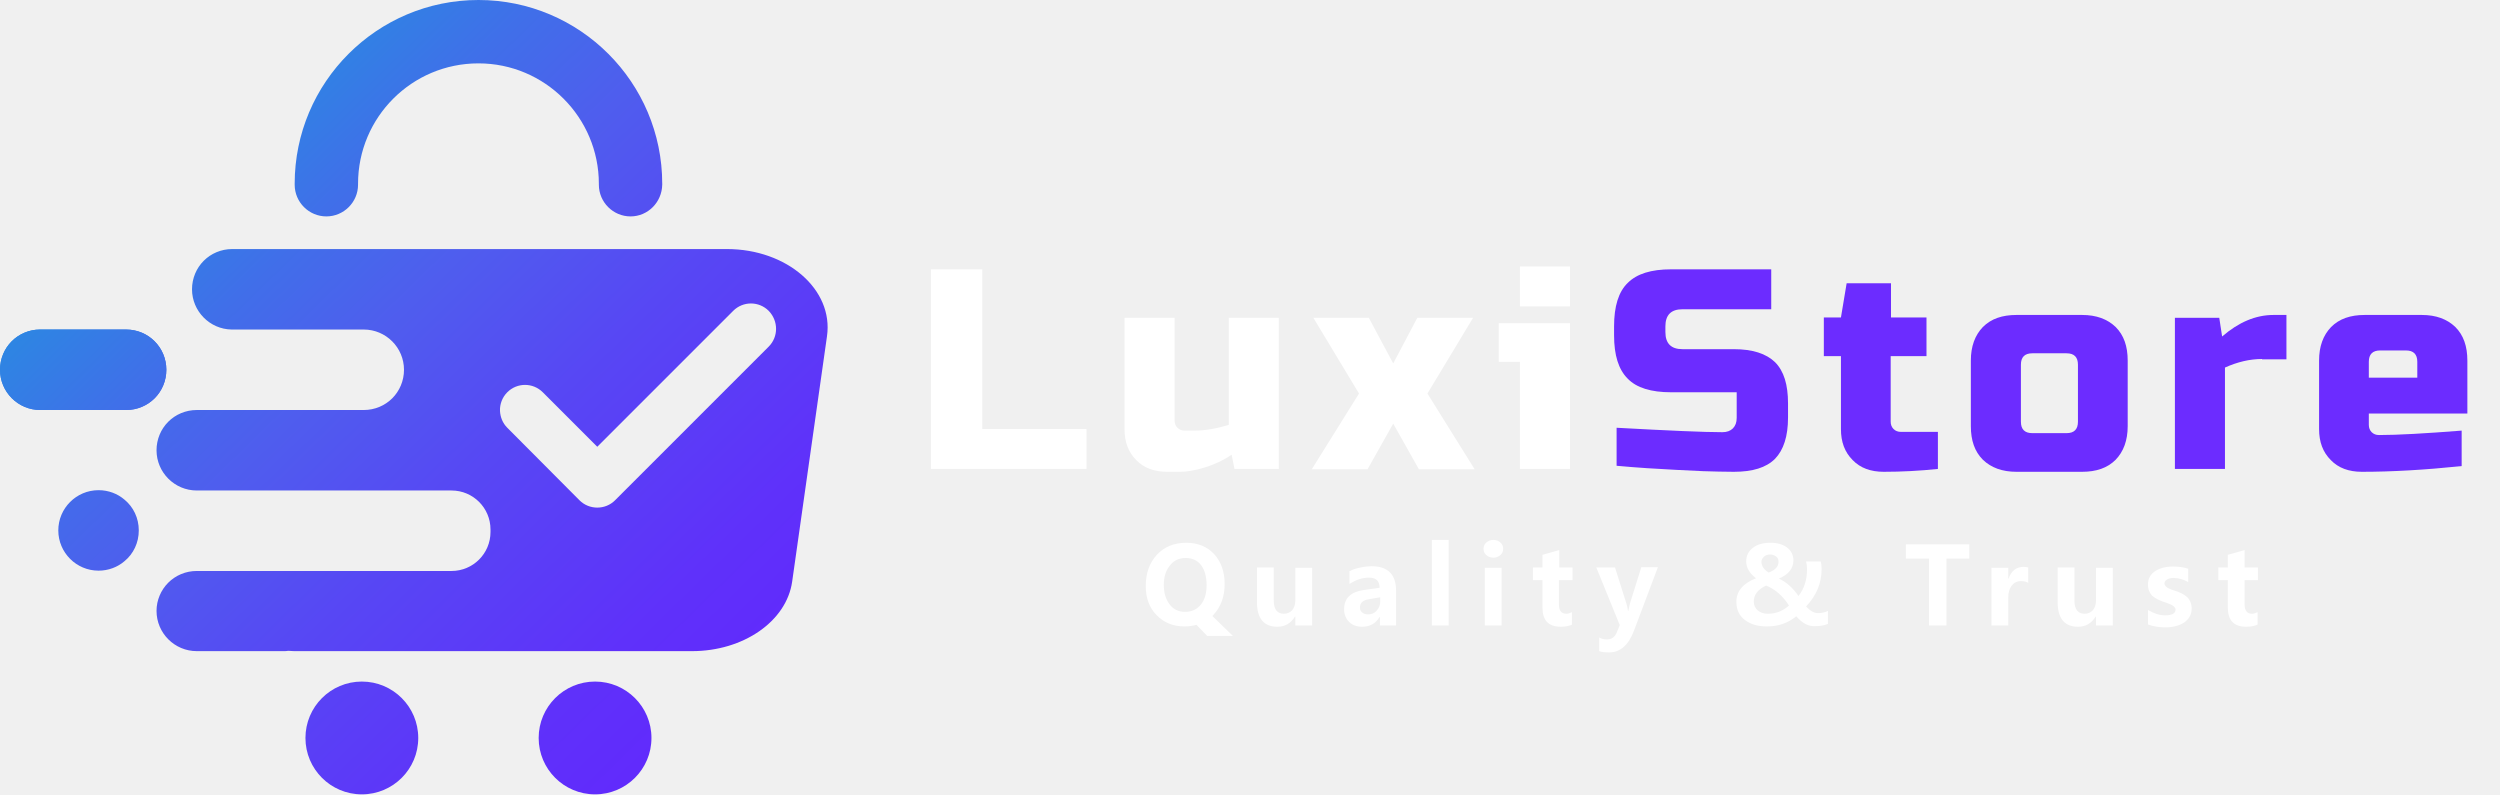
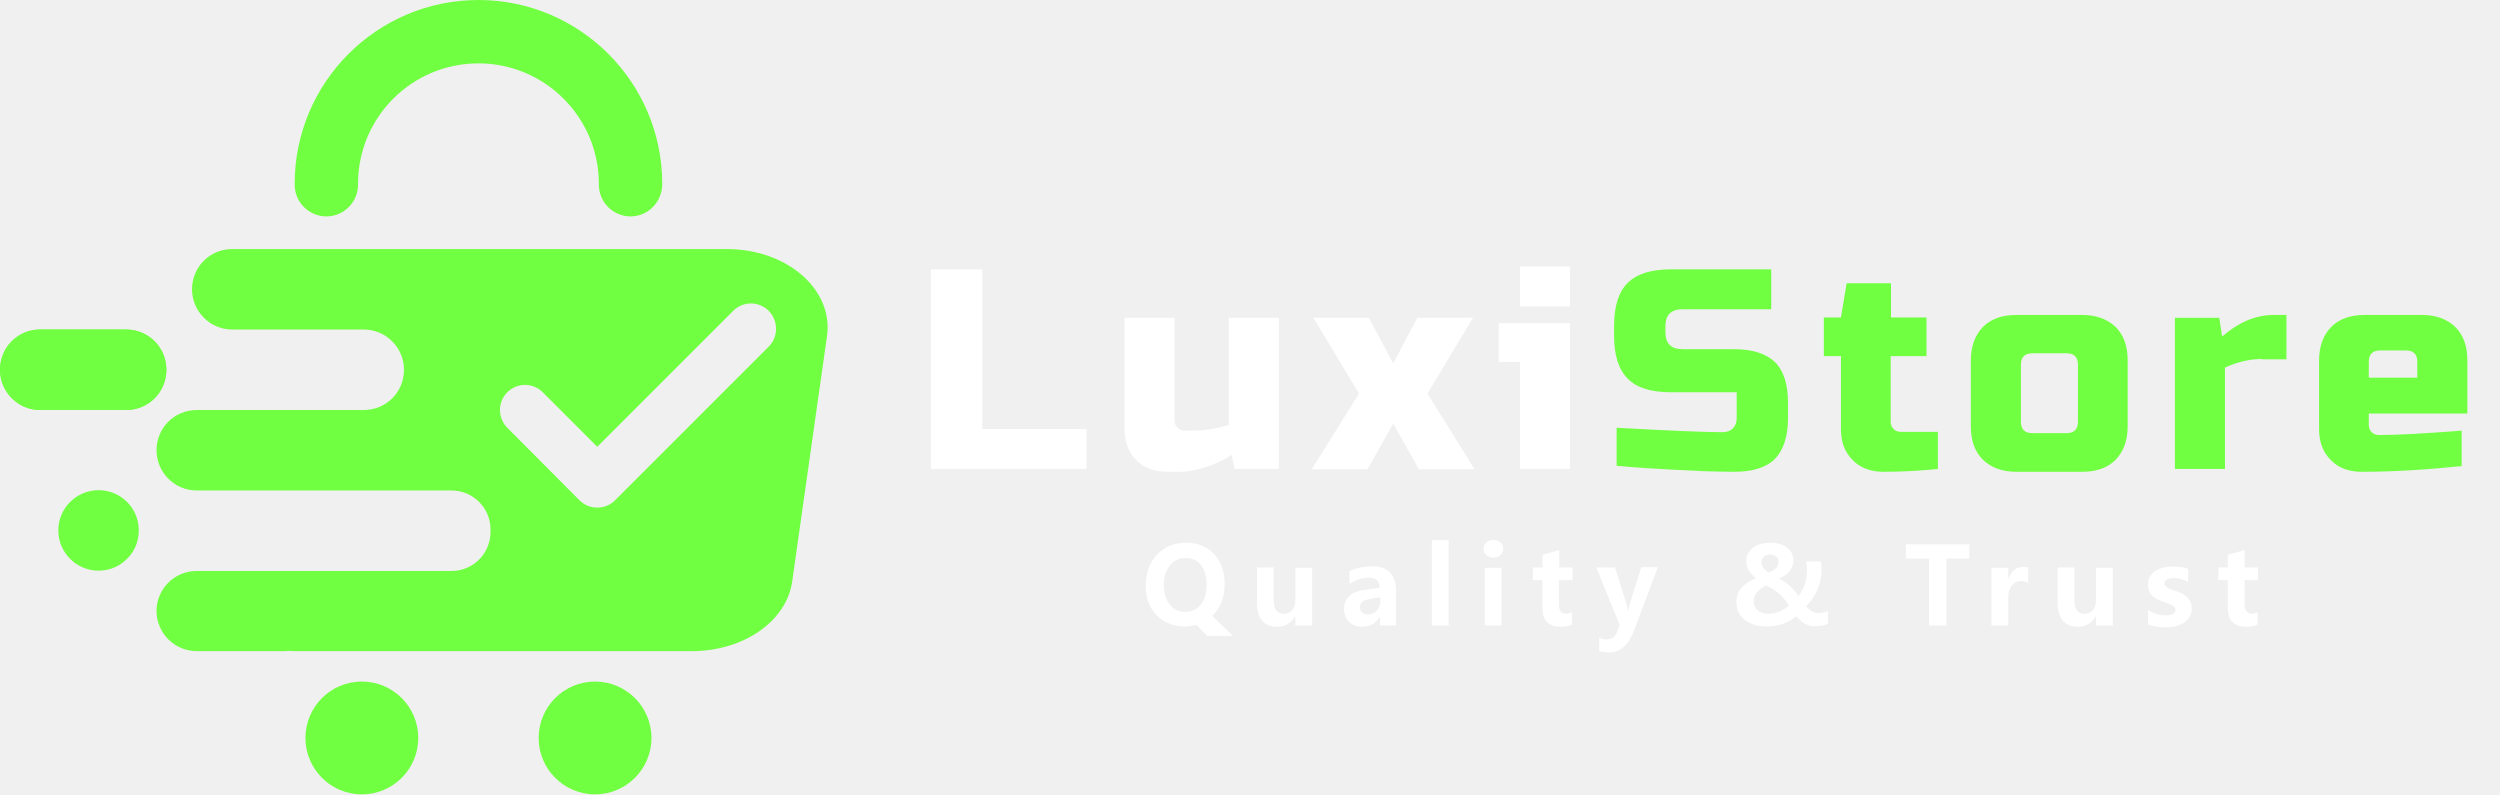
<svg xmlns="http://www.w3.org/2000/svg" version="1.1" x="0px" y="0px" viewBox="0 0 789 250.7" style="enable-background:new 0 0 789 250.7;" xml:space="preserve">
  <style type="text/css">
	.st0{fill:#FFFFFF;}
- 	.st1{fill:#6C2CFF;}
+ 	.st1{fill:#71FF41;}
	.st2{fill:url(#SVGID_1_);}
	.st3{fill:url(#SVGID_00000022537971428410212990000012312476731894374309_);}
	.st4{fill:url(#SVGID_00000036242666472143575750000002644295988262578354_);}
	.st5{fill:url(#SVGID_00000084516314536820250780000004477962964787528067_);}
	.st6{fill:url(#SVGID_00000111896332990586392750000004176711842817387686_);}
	.st7{fill:url(#SVGID_00000155141799004484657050000002832364688480165790_);}
	.st8{fill:url(#SVGID_00000074430633266000326950000017513035239749834921_);}
	.st9{fill:#121535;}
	.st10{fill:url(#SVGID_00000099634403841858041580000016803853413982000799_);}
	.st11{fill:#FFC107;}
	.st12{fill:#FF1646;}
	.st13{fill:#18FFFF;}
	.st14{fill:#CDDC39;}
	.st15{fill:url(#SVGID_00000008837276255270653670000014021299229050811541_);}
	.st16{fill:url(#SVGID_00000096017932583385157660000010901061316949687740_);}
	.st17{fill:url(#SVGID_00000096751890009806051970000014130199114362130843_);}
	.st18{fill:url(#SVGID_00000028305454464917274010000010104907414424890544_);}
	.st19{fill:url(#SVGID_00000065074455802492947630000007271465380302724281_);}
	.st20{fill:url(#SVGID_00000162323716230476106710000016678672504475605414_);}
	.st21{fill:url(#SVGID_00000111906674744796271730000010276106309159114674_);}
	.st22{fill:url(#SVGID_00000091010753066195070550000012649617569481358231_);}
	.st23{fill:url(#SVGID_00000105404258618637878620000013870942105957258396_);}
	.st24{fill:url(#SVGID_00000054228733627869230570000013372739640784133027_);}
	.st25{fill:url(#SVGID_00000005977682046497364150000000756339960623253930_);}
	.st26{fill:url(#SVGID_00000101092023980671578420000012318235386634048168_);}
	.st27{fill:url(#SVGID_00000081615643383512935070000014722513752838993807_);}
	.st28{fill:url(#SVGID_00000162318684685257088710000010436464411309388169_);}
	.st29{fill:url(#SVGID_00000065774802797576276830000005294716854116818580_);}
	.st30{fill:url(#SVGID_00000161627481959621250310000006502599944304101559_);}
	.st31{fill:url(#SVGID_00000178897209424653454840000009871826602076211111_);}
	.st32{fill:url(#SVGID_00000029753760371113753520000011019699249836682424_);}
	.st33{fill:url(#SVGID_00000101081418430392684090000014990733806831274673_);}
	.st34{fill:url(#SVGID_00000002348640821260039000000014193494523725956234_);}
	.st35{fill:url(#SVGID_00000101094221063398447010000009736914692141993125_);}
	.st36{fill:url(#SVGID_00000141433724025577821660000016505897831977801398_);}
	.st37{fill:url(#SVGID_00000113318065193958943820000011579701540239610812_);}
</style>
  <g id="BACKGROUND">
</g>
  <g id="OBJECTS">
    <g>
      <g>
        <g>
          <g>
            <path class="st0" d="M310,135.4h32.9V148h-49.1V85H310V135.4z" />
            <path class="st0" d="M377,135.9c3.2,0,6.8-0.6,10.8-1.8v-33.8h15.8V148h-14l-0.9-4.5c-2.8,1.9-5.7,3.2-8.7,4.1       c-3,0.9-5.5,1.3-7.5,1.3h-4.1c-4.1,0-7.4-1.2-9.8-3.7c-2.5-2.5-3.7-5.7-3.7-9.8v-35.1h15.8v32.4c0,0.9,0.3,1.7,0.9,2.3       c0.6,0.6,1.4,0.9,2.3,0.9H377z" />
            <path class="st0" d="M447.3,100.3h17.6l-14.4,23.9l14.9,23.9h-17.6l-8.1-14.4l-8.1,14.4H414l14.9-23.9l-14.4-23.9H432l7.7,14.4       L447.3,100.3z" />
            <path class="st0" d="M495.5,102.1V148h-15.8v-33.8H473v-12.2H495.5z M479.7,84.1h15.8v12.6h-15.8V84.1z" />
            <path class="st1" d="M510.2,135c16.4,0.9,27.6,1.4,33.4,1.4c1.4,0,2.5-0.4,3.3-1.2s1.2-1.9,1.2-3.3v-8.1h-20.7       c-6.3,0-10.9-1.4-13.7-4.3c-2.9-2.9-4.3-7.4-4.3-13.7V103c0-6.3,1.4-10.9,4.3-13.7c2.9-2.9,7.4-4.3,13.7-4.3H559v12.6h-28       c-3.6,0-5.4,1.8-5.4,5.4v1.8c0,3.6,1.8,5.4,5.4,5.4h16.2c5.9,0,10.2,1.4,13,4.1c2.8,2.8,4.1,7.1,4.1,13v4.5       c0,5.9-1.4,10.2-4.1,13c-2.8,2.8-7.1,4.1-13,4.1c-3.1,0-6.3-0.1-9.7-0.2l-8.3-0.4c-6.1-0.3-12.5-0.7-19-1.3V135z" />
            <path class="st1" d="M611.6,148c-5.8,0.6-11.5,0.9-17.1,0.9c-4.1,0-7.4-1.2-9.8-3.7c-2.5-2.5-3.7-5.7-3.7-9.8v-23h-5.4v-12.2       h5.4l1.8-10.8h14v10.8H608v12.2h-11.3v20.7c0,0.9,0.3,1.7,0.9,2.3c0.6,0.6,1.4,0.9,2.3,0.9h11.7V148z" />
            <path class="st1" d="M671.5,134.5c0,4.5-1.3,8-3.8,10.6c-2.6,2.6-6.1,3.8-10.6,3.8h-20.7c-4.5,0-8-1.3-10.6-3.8       c-2.6-2.6-3.8-6.1-3.8-10.6v-20.7c0-4.5,1.3-8,3.8-10.6c2.6-2.6,6.1-3.8,10.6-3.8h20.7c4.5,0,8,1.3,10.6,3.8       c2.6,2.6,3.8,6.1,3.8,10.6V134.5z M655.8,115.1c0-2.4-1.2-3.6-3.6-3.6h-10.8c-2.4,0-3.6,1.2-3.6,3.6v18c0,2.4,1.2,3.6,3.6,3.6       h10.8c2.4,0,3.6-1.2,3.6-3.6V115.1z" />
            <path class="st1" d="M713.9,113.3c-3.8,0-7.7,0.9-11.7,2.7v32h-15.8v-47.7h14l0.9,5.9c5.2-4.5,10.6-6.8,16.2-6.8h4.1v14H713.9z       " />
            <path class="st1" d="M776.9,147.1c-11.6,1.2-22.1,1.8-31.5,1.8c-4.1,0-7.4-1.2-9.8-3.7c-2.5-2.5-3.7-5.7-3.7-9.8v-21.6       c0-4.5,1.3-8,3.8-10.6c2.6-2.6,6.1-3.8,10.6-3.8h18c4.5,0,8,1.3,10.6,3.8c2.6,2.6,3.8,6.1,3.8,10.6v16.7h-31.1v3.6       c0,0.9,0.3,1.7,0.9,2.3c0.6,0.6,1.4,0.9,2.3,0.9c5.9,0,14.6-0.5,26.1-1.4V147.1z M751.2,110.6c-2.4,0-3.6,1.2-3.6,3.6v5h15.3       v-5c0-2.4-1.2-3.6-3.6-3.6H751.2z" />
          </g>
        </g>
        <g>
          <g>
            <path class="st0" d="M361.6,184.9c0-4,1.2-7.3,3.5-9.8c2.3-2.5,5.4-3.8,9.3-3.8c3.6,0,6.6,1.2,8.8,3.6c2.2,2.4,3.3,5.6,3.3,9.4       c0,4-1.2,7.2-3.5,9.7c-0.1,0.2-0.3,0.3-0.4,0.4l6.5,6.3H381l-3.4-3.5c-1.1,0.3-2.4,0.5-3.7,0.5c-3.7,0-6.6-1.2-8.9-3.6       C362.7,191.8,361.6,188.7,361.6,184.9z M367.3,184.6c0,2.5,0.6,4.5,1.8,6.1c1.2,1.6,2.8,2.4,4.9,2.4c2.1,0,3.8-0.8,5-2.3       s1.8-3.5,1.8-6.1c0-2.7-0.6-4.8-1.7-6.3s-2.8-2.3-4.9-2.3c-2.1,0-3.8,0.8-5,2.4C367.9,180.1,367.3,182.1,367.3,184.6z" />
            <path class="st0" d="M414.1,197.4h-5.3v-2.8h-0.1c-1.4,2.2-3.2,3.2-5.6,3.2c-4.2,0-6.4-2.6-6.4-7.7v-11h5.3v10.5       c0,2.7,1.1,4.1,3.2,4.1c1.1,0,1.9-0.4,2.6-1.1c0.6-0.7,1-1.8,1-3v-10.4h5.3V197.4z" />
            <path class="st0" d="M426.1,180.2c0.8-0.5,1.9-0.8,3.3-1.1c1.4-0.3,2.6-0.4,3.5-0.4c5.1,0,7.7,2.6,7.7,7.7v11h-5.1v-2.7h-0.1       c-1.2,2.1-3.1,3.1-5.5,3.1c-1.7,0-3.1-0.5-4.1-1.5c-1-1-1.6-2.3-1.6-4c0-3.5,2.1-5.5,6.2-6.1l5-0.7c0-2.1-1.1-3.2-3.3-3.2       c-2.2,0-4.2,0.7-6.2,2V180.2z M432.1,189.1c-1.9,0.3-2.9,1.1-2.9,2.6c0,0.7,0.2,1.2,0.7,1.6c0.5,0.4,1.1,0.6,1.9,0.6       c1.1,0,2-0.4,2.7-1.2c0.7-0.8,1.1-1.7,1.1-2.9v-1.3L432.1,189.1z" />
            <path class="st0" d="M451.9,197.4v-27h5.3v27H451.9z" />
            <path class="st0" d="M468.2,173.2c0-0.8,0.3-1.5,0.9-2c0.6-0.5,1.3-0.8,2.2-0.8c0.9,0,1.7,0.3,2.2,0.8c0.6,0.5,0.9,1.2,0.9,2       c0,0.8-0.3,1.5-0.9,2c-0.6,0.5-1.3,0.8-2.2,0.8c-0.9,0-1.6-0.3-2.2-0.8C468.5,174.7,468.2,174,468.2,173.2z M468.6,197.4v-18.2       h5.3v18.2H468.6z" />
            <path class="st0" d="M496.2,197.1c-0.8,0.4-2,0.7-3.6,0.7c-3.9,0-5.8-2-5.8-6.1v-8.6h-3v-4h3v-4l5.3-1.5v5.5h4.2v4H492v7.7       c0,1.9,0.8,2.9,2.3,2.9c0.6,0,1.2-0.2,1.8-0.5V197.1z" />
            <path class="st0" d="M523.2,179.1l-7.5,19.9c-1.7,4.6-4.4,6.9-7.8,6.9c-1.4,0-2.4-0.1-3.2-0.4v-4.3c0.7,0.4,1.5,0.6,2.4,0.6       c1.5,0,2.5-0.7,3.1-2.1l1-2.4l-7.4-18.2h5.9l3.6,11.4c0.2,0.7,0.4,1.5,0.5,2.3h0.1c0.1-0.6,0.3-1.3,0.5-2.3l3.6-11.5H523.2z" />
            <path class="st0" d="M566.9,194.5c-2.7,2.2-5.7,3.2-9.3,3.2c-2.9,0-5.2-0.7-7-2.1s-2.6-3.3-2.6-5.7c0-3.3,2.1-5.8,6.2-7.4       c-2.1-1.6-3.1-3.4-3.1-5.3c0-1.8,0.7-3.2,2.1-4.3c1.4-1.1,3.2-1.6,5.6-1.6c2.1,0,3.9,0.5,5.2,1.5c1.3,1,2,2.4,2,4       c0,2.6-1.5,4.5-4.6,5.8c2.4,1.1,4.4,2.9,6.2,5.5c1.8-2.3,2.7-5.1,2.7-8.4c0-0.9-0.1-1.7-0.3-2.5h4.6c0.2,0.6,0.3,1.4,0.3,2.4       c0,4.4-1.6,8.3-4.9,11.8c1.3,1.4,2.5,2.1,3.7,2.1s2.2-0.2,3.2-0.7v4.1c-1.2,0.5-2.5,0.7-3.9,0.7       C570.8,197.8,568.8,196.7,566.9,194.5z M564.6,191.1c-1.9-3-4.3-5.1-7.2-6.3c-2.6,1.2-3.9,2.9-3.9,5c0,1.2,0.4,2.1,1.2,2.8       c0.8,0.7,1.9,1.1,3.2,1.1C560.4,193.7,562.6,192.9,564.6,191.1z M558.2,180.7c2.1-0.8,3.1-1.9,3.1-3.4c0-0.7-0.2-1.3-0.8-1.7       s-1.1-0.6-1.8-0.6c-0.8,0-1.5,0.2-2,0.7c-0.5,0.5-0.8,1-0.8,1.7C556,178.7,556.7,179.8,558.2,180.7z" />
            <path class="st0" d="M621.6,176.3h-7.3v21.1h-5.5v-21.1h-7.3v-4.5h20V176.3z" />
            <path class="st0" d="M640.2,184c-0.6-0.4-1.4-0.6-2.4-0.6c-1.2,0-2.2,0.5-2.9,1.4c-0.7,0.9-1.1,2.2-1.1,3.8v8.8h-5.3v-18.2h5.3       v3.4h0.1c0.9-2.5,2.5-3.7,4.8-3.7c0.6,0,1.1,0.1,1.4,0.2V184z" />
            <path class="st0" d="M666.8,197.4h-5.3v-2.8h-0.1c-1.4,2.2-3.2,3.2-5.6,3.2c-4.2,0-6.4-2.6-6.4-7.7v-11h5.3v10.5       c0,2.7,1.1,4.1,3.2,4.1c1.1,0,1.9-0.4,2.6-1.1c0.6-0.7,1-1.8,1-3v-10.4h5.3V197.4z" />
            <path class="st0" d="M677.9,192.5c1.8,1.1,3.6,1.7,5.4,1.7c2.2,0,3.3-0.6,3.3-1.8c0-0.8-0.9-1.5-2.7-2.1       c-2.3-0.7-3.8-1.5-4.7-2.3c-0.8-0.9-1.3-2-1.3-3.5c0-1.8,0.7-3.2,2.2-4.2c1.5-1,3.4-1.5,5.7-1.5c1.7,0,3.3,0.2,4.8,0.7v4.2       c-1.4-0.8-3-1.3-4.7-1.3c-0.8,0-1.5,0.2-2,0.5c-0.5,0.3-0.8,0.7-0.8,1.2c0,0.8,0.8,1.5,2.3,2c1.6,0.5,2.9,1,3.7,1.5       c0.8,0.5,1.5,1,1.9,1.8c0.4,0.7,0.7,1.6,0.7,2.6c0,1.9-0.8,3.3-2.3,4.4c-1.5,1-3.5,1.6-6,1.6c-2,0-3.8-0.3-5.5-0.9V192.5z" />
            <path class="st0" d="M712.5,197.1c-0.8,0.4-2,0.7-3.6,0.7c-3.9,0-5.8-2-5.8-6.1v-8.6h-3v-4h3v-4l5.3-1.5v5.5h4.2v4h-4.2v7.7       c0,1.9,0.8,2.9,2.3,2.9c0.6,0,1.2-0.2,1.8-0.5V197.1z" />
          </g>
        </g>
      </g>
      <g>
        <g>
          <linearGradient id="SVGID_1_" gradientUnits="userSpaceOnUse" x1="46.508" y1="-58.802" x2="340.223" y2="242.483">
-             <stop offset="0" style="stop-color:#00BCD4" />
-             <stop offset="0.114" style="stop-color:#1A9DDC" />
-             <stop offset="0.305" style="stop-color:#406FE9" />
-             <stop offset="0.401" style="stop-color:#4F5DEE" />
-             <stop offset="0.527" style="stop-color:#5747F4" />
-             <stop offset="0.695" style="stop-color:#5F31FA" />
-             <stop offset="0.856" style="stop-color:#6324FE" />
-             <stop offset="1" style="stop-color:#651FFF" />
+             <stop offset="0" style="stop-color:#71FF41" />
+             <stop offset="0.114" style="stop-color:#71FF41" />
+             <stop offset="0.305" style="stop-color:#71FF41" />
+             <stop offset="0.401" style="stop-color:#71FF41" />
+             <stop offset="0.527" style="stop-color:#71FF41" />
+             <stop offset="0.695" style="stop-color:#71FF41" />
+             <stop offset="0.856" style="stop-color:#71FF41" />
+             <stop offset="1" style="stop-color:#71FF41" />
          </linearGradient>
          <path class="st2" d="M199,68.3c-5.5,0-10-4.5-10-10V58c0-20.9-17-38-38-38s-38,17-38,38v0.3c0,5.5-4.5,10-10,10      c-5.5,0-10-4.5-10-10V58c0-32,26-58,58-58s58,26,58,58v0.3C208.9,63.8,204.5,68.3,199,68.3z" />
        </g>
        <g>
          <g>
            <linearGradient id="SVGID_00000176760813052806088570000010804666221654210219_" gradientUnits="userSpaceOnUse" x1="-26.858" y1="12.721" x2="266.857" y2="314.006">
-               <stop offset="0" style="stop-color:#00BCD4" />
-               <stop offset="0.114" style="stop-color:#1A9DDC" />
-               <stop offset="0.305" style="stop-color:#406FE9" />
-               <stop offset="0.401" style="stop-color:#4F5DEE" />
-               <stop offset="0.527" style="stop-color:#5747F4" />
-               <stop offset="0.695" style="stop-color:#5F31FA" />
-               <stop offset="0.856" style="stop-color:#6324FE" />
-               <stop offset="1" style="stop-color:#651FFF" />
+               <stop offset="0" style="stop-color:#71FF41" />
+               <stop offset="0.114" style="stop-color:#71FF41" />
+               <stop offset="0.305" style="stop-color:#71FF41" />
+               <stop offset="0.401" style="stop-color:#71FF41" />
+               <stop offset="0.527" style="stop-color:#71FF41" />
+               <stop offset="0.695" style="stop-color:#71FF41" />
+               <stop offset="0.856" style="stop-color:#71FF41" />
+               <stop offset="1" style="stop-color:#71FF41" />
            </linearGradient>
            <circle style="fill:url(#SVGID_00000176760813052806088570000010804666221654210219_);" cx="187.8" cy="232.9" r="17.8" />
          </g>
          <g>
            <linearGradient id="SVGID_00000137108816966135313120000010346871599641116558_" gradientUnits="userSpaceOnUse" x1="-64.626" y1="49.539" x2="229.09" y2="350.825">
-               <stop offset="0" style="stop-color:#00BCD4" />
-               <stop offset="0.114" style="stop-color:#1A9DDC" />
-               <stop offset="0.305" style="stop-color:#406FE9" />
-               <stop offset="0.401" style="stop-color:#4F5DEE" />
-               <stop offset="0.527" style="stop-color:#5747F4" />
-               <stop offset="0.695" style="stop-color:#5F31FA" />
-               <stop offset="0.856" style="stop-color:#6324FE" />
-               <stop offset="1" style="stop-color:#651FFF" />
+               <stop offset="0" style="stop-color:#71FF41" />
+               <stop offset="0.114" style="stop-color:#71FF41" />
+               <stop offset="0.305" style="stop-color:#71FF41" />
+               <stop offset="0.401" style="stop-color:#71FF41" />
+               <stop offset="0.527" style="stop-color:#71FF41" />
+               <stop offset="0.695" style="stop-color:#71FF41" />
+               <stop offset="0.856" style="stop-color:#71FF41" />
+               <stop offset="1" style="stop-color:#71FF41" />
            </linearGradient>
            <circle style="fill:url(#SVGID_00000137108816966135313120000010346871599641116558_);" cx="114.2" cy="232.9" r="17.8" />
          </g>
        </g>
        <g>
          <linearGradient id="SVGID_00000042702234086837364400000008533354088269672126_" gradientUnits="userSpaceOnUse" x1="-51.581" y1="36.823" x2="242.134" y2="338.108">
-             <stop offset="0" style="stop-color:#00BCD4" />
-             <stop offset="0.114" style="stop-color:#1A9DDC" />
-             <stop offset="0.305" style="stop-color:#406FE9" />
-             <stop offset="0.401" style="stop-color:#4F5DEE" />
-             <stop offset="0.527" style="stop-color:#5747F4" />
-             <stop offset="0.695" style="stop-color:#5F31FA" />
-             <stop offset="0.856" style="stop-color:#6324FE" />
-             <stop offset="1" style="stop-color:#651FFF" />
+             <stop offset="0" style="stop-color:#71FF41" />
+             <stop offset="0.114" style="stop-color:#71FF41" />
+             <stop offset="0.305" style="stop-color:#71FF41" />
+             <stop offset="0.401" style="stop-color:#71FF41" />
+             <stop offset="0.527" style="stop-color:#71FF41" />
+             <stop offset="0.695" style="stop-color:#71FF41" />
+             <stop offset="0.856" style="stop-color:#71FF41" />
+             <stop offset="1" style="stop-color:#71FF41" />
          </linearGradient>
          <path style="fill:url(#SVGID_00000042702234086837364400000008533354088269672126_);" d="M52.5,116.7c0,3.5-1.4,6.7-3.7,9      c-2.3,2.3-5.5,3.7-9,3.7H12.7c-7,0-12.7-5.7-12.7-12.7c0-3.5,1.4-6.7,3.7-9c2.3-2.3,5.5-3.7,8.9-3.7h27.2      C46.9,104,52.5,109.7,52.5,116.7z" />
        </g>
        <g>
          <linearGradient id="SVGID_00000016770959598464110460000001573900234051459493_" gradientUnits="userSpaceOnUse" x1="-51.581" y1="36.823" x2="242.134" y2="338.108">
-             <stop offset="0" style="stop-color:#00BCD4" />
-             <stop offset="0.114" style="stop-color:#1A9DDC" />
-             <stop offset="0.305" style="stop-color:#406FE9" />
-             <stop offset="0.401" style="stop-color:#4F5DEE" />
-             <stop offset="0.527" style="stop-color:#5747F4" />
-             <stop offset="0.695" style="stop-color:#5F31FA" />
-             <stop offset="0.856" style="stop-color:#6324FE" />
-             <stop offset="1" style="stop-color:#651FFF" />
+             <stop offset="0" style="stop-color:#71FF41" />
+             <stop offset="0.114" style="stop-color:#71FF41" />
+             <stop offset="0.305" style="stop-color:#71FF41" />
+             <stop offset="0.401" style="stop-color:#71FF41" />
+             <stop offset="0.527" style="stop-color:#71FF41" />
+             <stop offset="0.695" style="stop-color:#71FF41" />
+             <stop offset="0.856" style="stop-color:#71FF41" />
+             <stop offset="1" style="stop-color:#71FF41" />
          </linearGradient>
          <path style="fill:url(#SVGID_00000016770959598464110460000001573900234051459493_);" d="M52.5,116.7c0,3.5-1.4,6.7-3.7,9      c-2.3,2.3-5.5,3.7-9,3.7H12.7c-7,0-12.7-5.7-12.7-12.7c0-3.5,1.4-6.7,3.7-9c2.3-2.3,5.5-3.7,8.9-3.7h27.2      C46.9,104,52.5,109.7,52.5,116.7z" />
        </g>
        <g>
          <linearGradient id="SVGID_00000120542761016798045780000001703515509374533001_" gradientUnits="userSpaceOnUse" x1="-0.299" y1="-13.17" x2="293.416" y2="288.115">
-             <stop offset="0" style="stop-color:#00BCD4" />
-             <stop offset="0.114" style="stop-color:#1A9DDC" />
-             <stop offset="0.305" style="stop-color:#406FE9" />
-             <stop offset="0.401" style="stop-color:#4F5DEE" />
-             <stop offset="0.527" style="stop-color:#5747F4" />
-             <stop offset="0.695" style="stop-color:#5F31FA" />
-             <stop offset="0.856" style="stop-color:#6324FE" />
-             <stop offset="1" style="stop-color:#651FFF" />
+             <stop offset="0" style="stop-color:#71FF41" />
+             <stop offset="0.114" style="stop-color:#71FF41" />
+             <stop offset="0.305" style="stop-color:#71FF41" />
+             <stop offset="0.401" style="stop-color:#71FF41" />
+             <stop offset="0.527" style="stop-color:#71FF41" />
+             <stop offset="0.695" style="stop-color:#71FF41" />
+             <stop offset="0.856" style="stop-color:#71FF41" />
+             <stop offset="1" style="stop-color:#71FF41" />
          </linearGradient>
          <path style="fill:url(#SVGID_00000120542761016798045780000001703515509374533001_);" d="M229.4,78.6H73.3c-3.5,0-6.7,1.4-9,3.7      c-2.3,2.3-3.7,5.5-3.7,9c0,6.9,5.6,12.6,12.5,12.7h41.7c7,0,12.7,5.7,12.7,12.7c0,3.5-1.4,6.7-3.7,9c-2.3,2.3-5.5,3.7-9,3.7      H62.1c-3.5,0-6.7,1.4-9,3.7s-3.7,5.5-3.7,9c0,7,5.7,12.7,12.7,12.7h80.4c6.8,0,12.3,5.5,12.3,12.3v0.8c0,6.8-5.5,12.3-12.3,12.3      H62.1c-3.5,0-6.7,1.4-9,3.7c-2.3,2.3-3.7,5.5-3.7,8.9c0,7,5.7,12.7,12.7,12.7h27.2c0.6,0,1.2,0,1.7-0.1c0,0,0,0,0,0      c1,0.1,2.1,0.1,3.1,0.1h124.3c16.2,0,29.8-9.4,31.6-21.9l11-77.5C263.1,91.4,248.4,78.6,229.4,78.6z M242.6,109.4l-48.5,48.5      c-1.5,1.5-3.5,2.3-5.6,2.3c-2.1,0-4.1-0.8-5.6-2.3L160.1,135c-1.5-1.5-2.2-3.4-2.3-5.3c-0.1-2.1,0.7-4.3,2.3-5.9      c3.1-3.1,8.1-3.1,11.2,0l17.2,17.2l42.9-42.9c3.1-3.1,8.1-3.1,11.2,0C245.7,101.3,245.7,106.3,242.6,109.4z" />
        </g>
        <g>
          <linearGradient id="SVGID_00000037659217247964572470000013499327849584199590_" gradientUnits="userSpaceOnUse" x1="-74.445" y1="59.114" x2="219.269" y2="360.398">
-             <stop offset="0" style="stop-color:#00BCD4" />
-             <stop offset="0.114" style="stop-color:#1A9DDC" />
-             <stop offset="0.305" style="stop-color:#406FE9" />
-             <stop offset="0.401" style="stop-color:#4F5DEE" />
-             <stop offset="0.527" style="stop-color:#5747F4" />
-             <stop offset="0.695" style="stop-color:#5F31FA" />
-             <stop offset="0.856" style="stop-color:#6324FE" />
-             <stop offset="1" style="stop-color:#651FFF" />
+             <stop offset="0" style="stop-color:#71FF41" />
+             <stop offset="0.114" style="stop-color:#71FF41" />
+             <stop offset="0.305" style="stop-color:#71FF41" />
+             <stop offset="0.401" style="stop-color:#71FF41" />
+             <stop offset="0.527" style="stop-color:#71FF41" />
+             <stop offset="0.695" style="stop-color:#71FF41" />
+             <stop offset="0.856" style="stop-color:#71FF41" />
+             <stop offset="1" style="stop-color:#71FF41" />
          </linearGradient>
          <path style="fill:url(#SVGID_00000037659217247964572470000013499327849584199590_);" d="M43.8,167.4c0,3.9-1.7,7.4-4.5,9.7      c-2.2,1.9-5.1,3-8.2,3c-7,0-12.7-5.7-12.7-12.7s5.7-12.7,12.7-12.7c3.1,0,6,1.1,8.2,3C42.1,160,43.8,163.5,43.8,167.4z" />
        </g>
      </g>
    </g>
  </g>
</svg>
